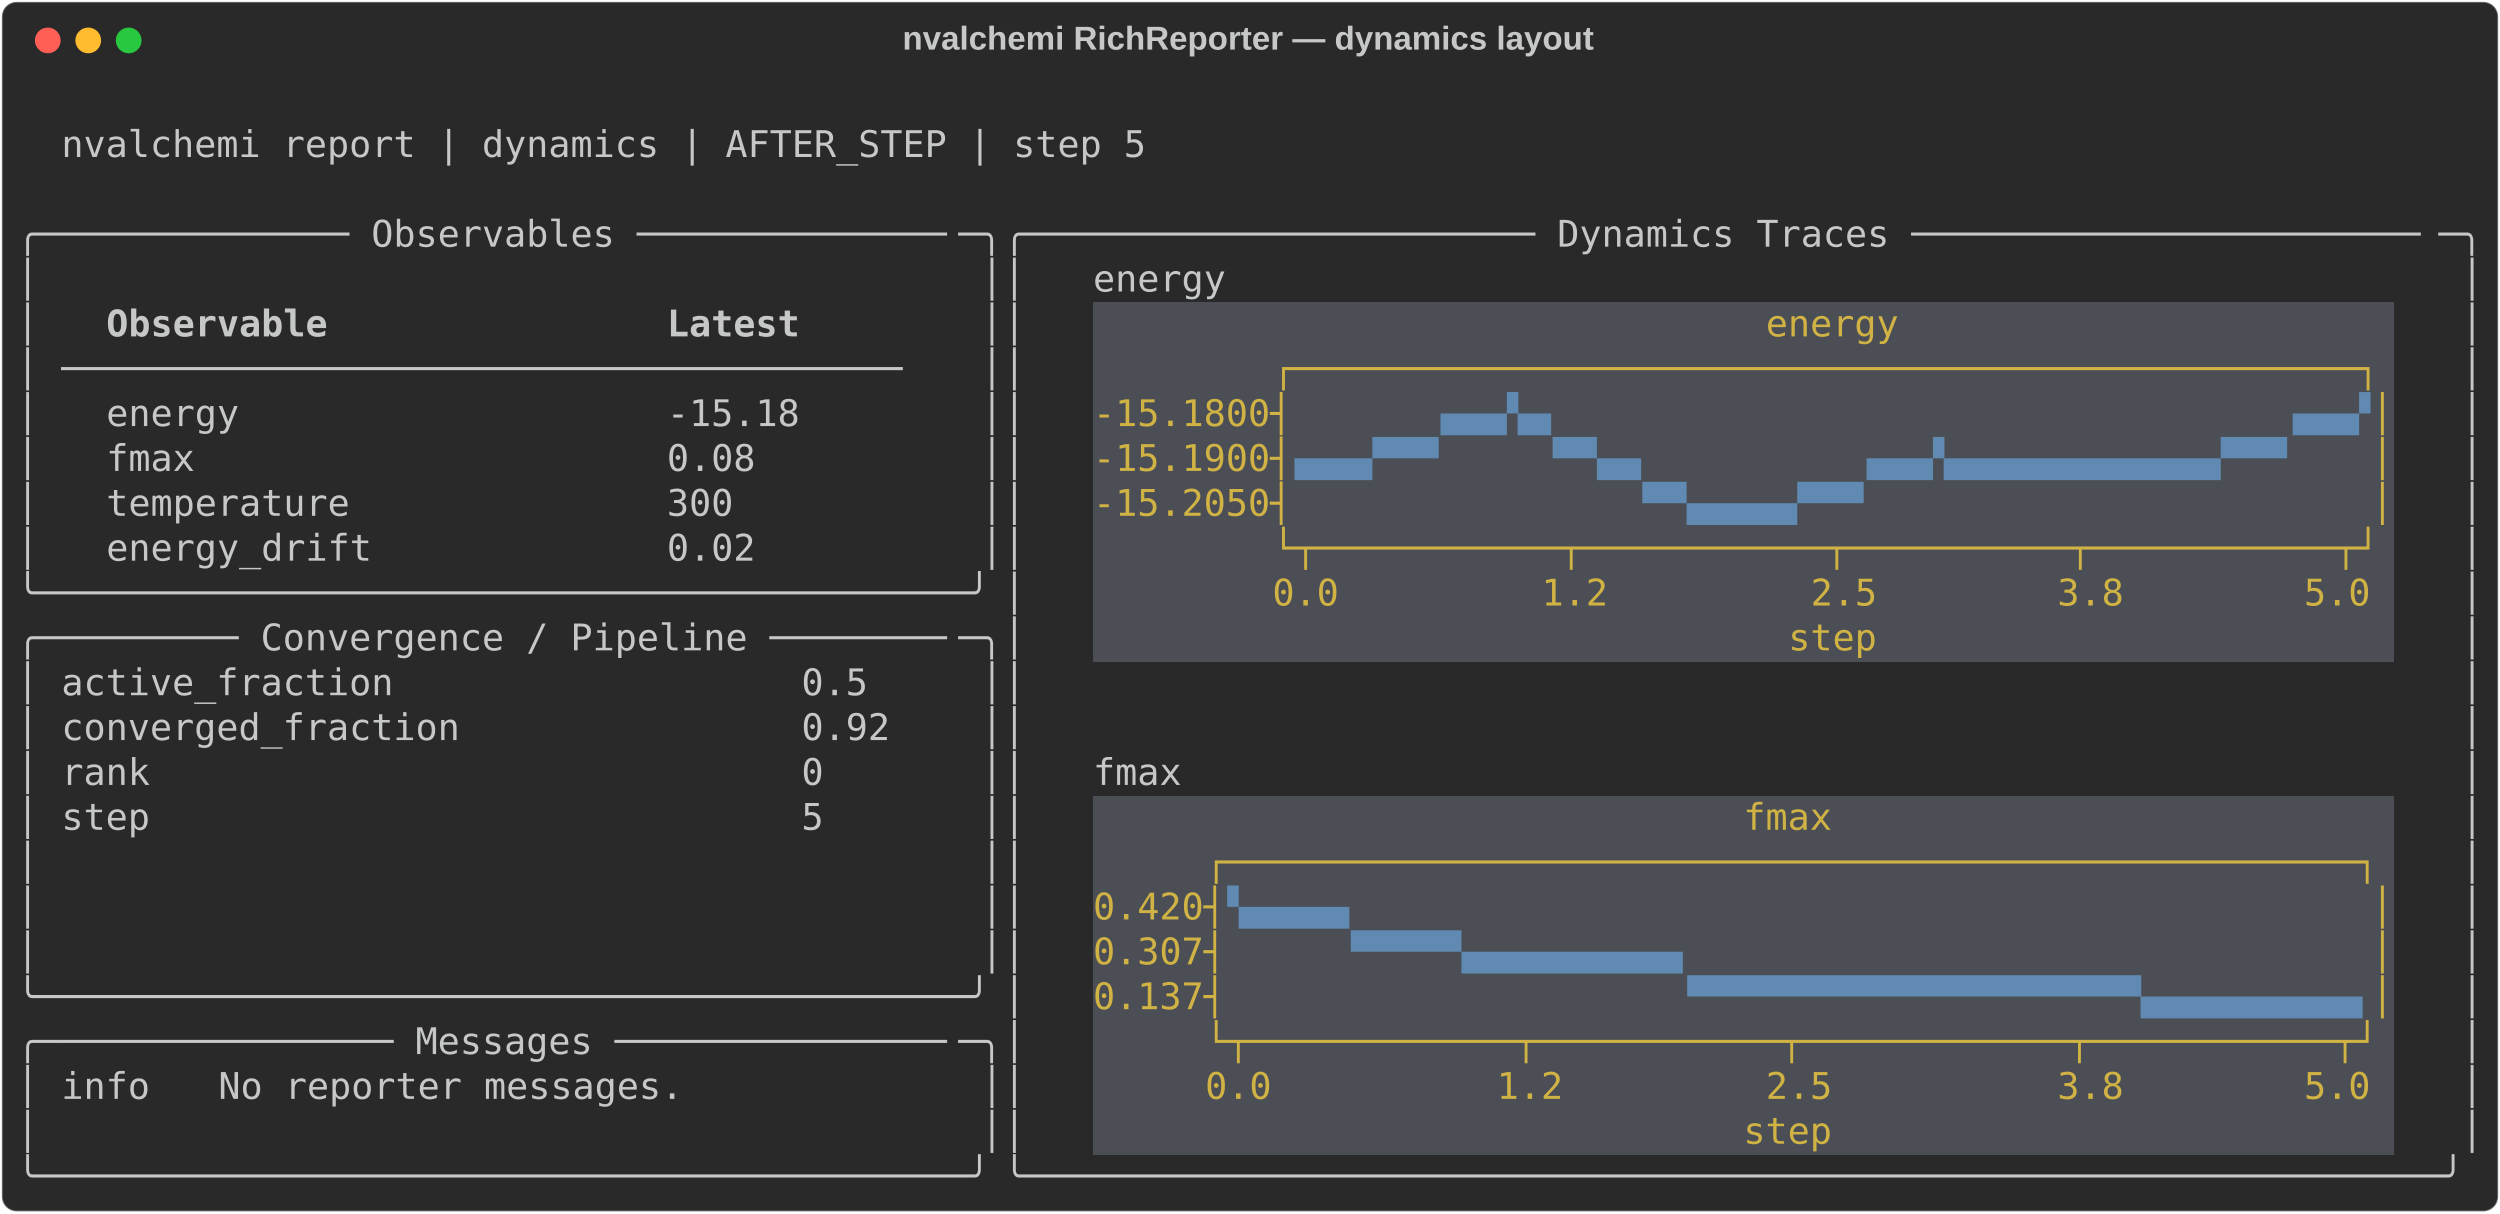
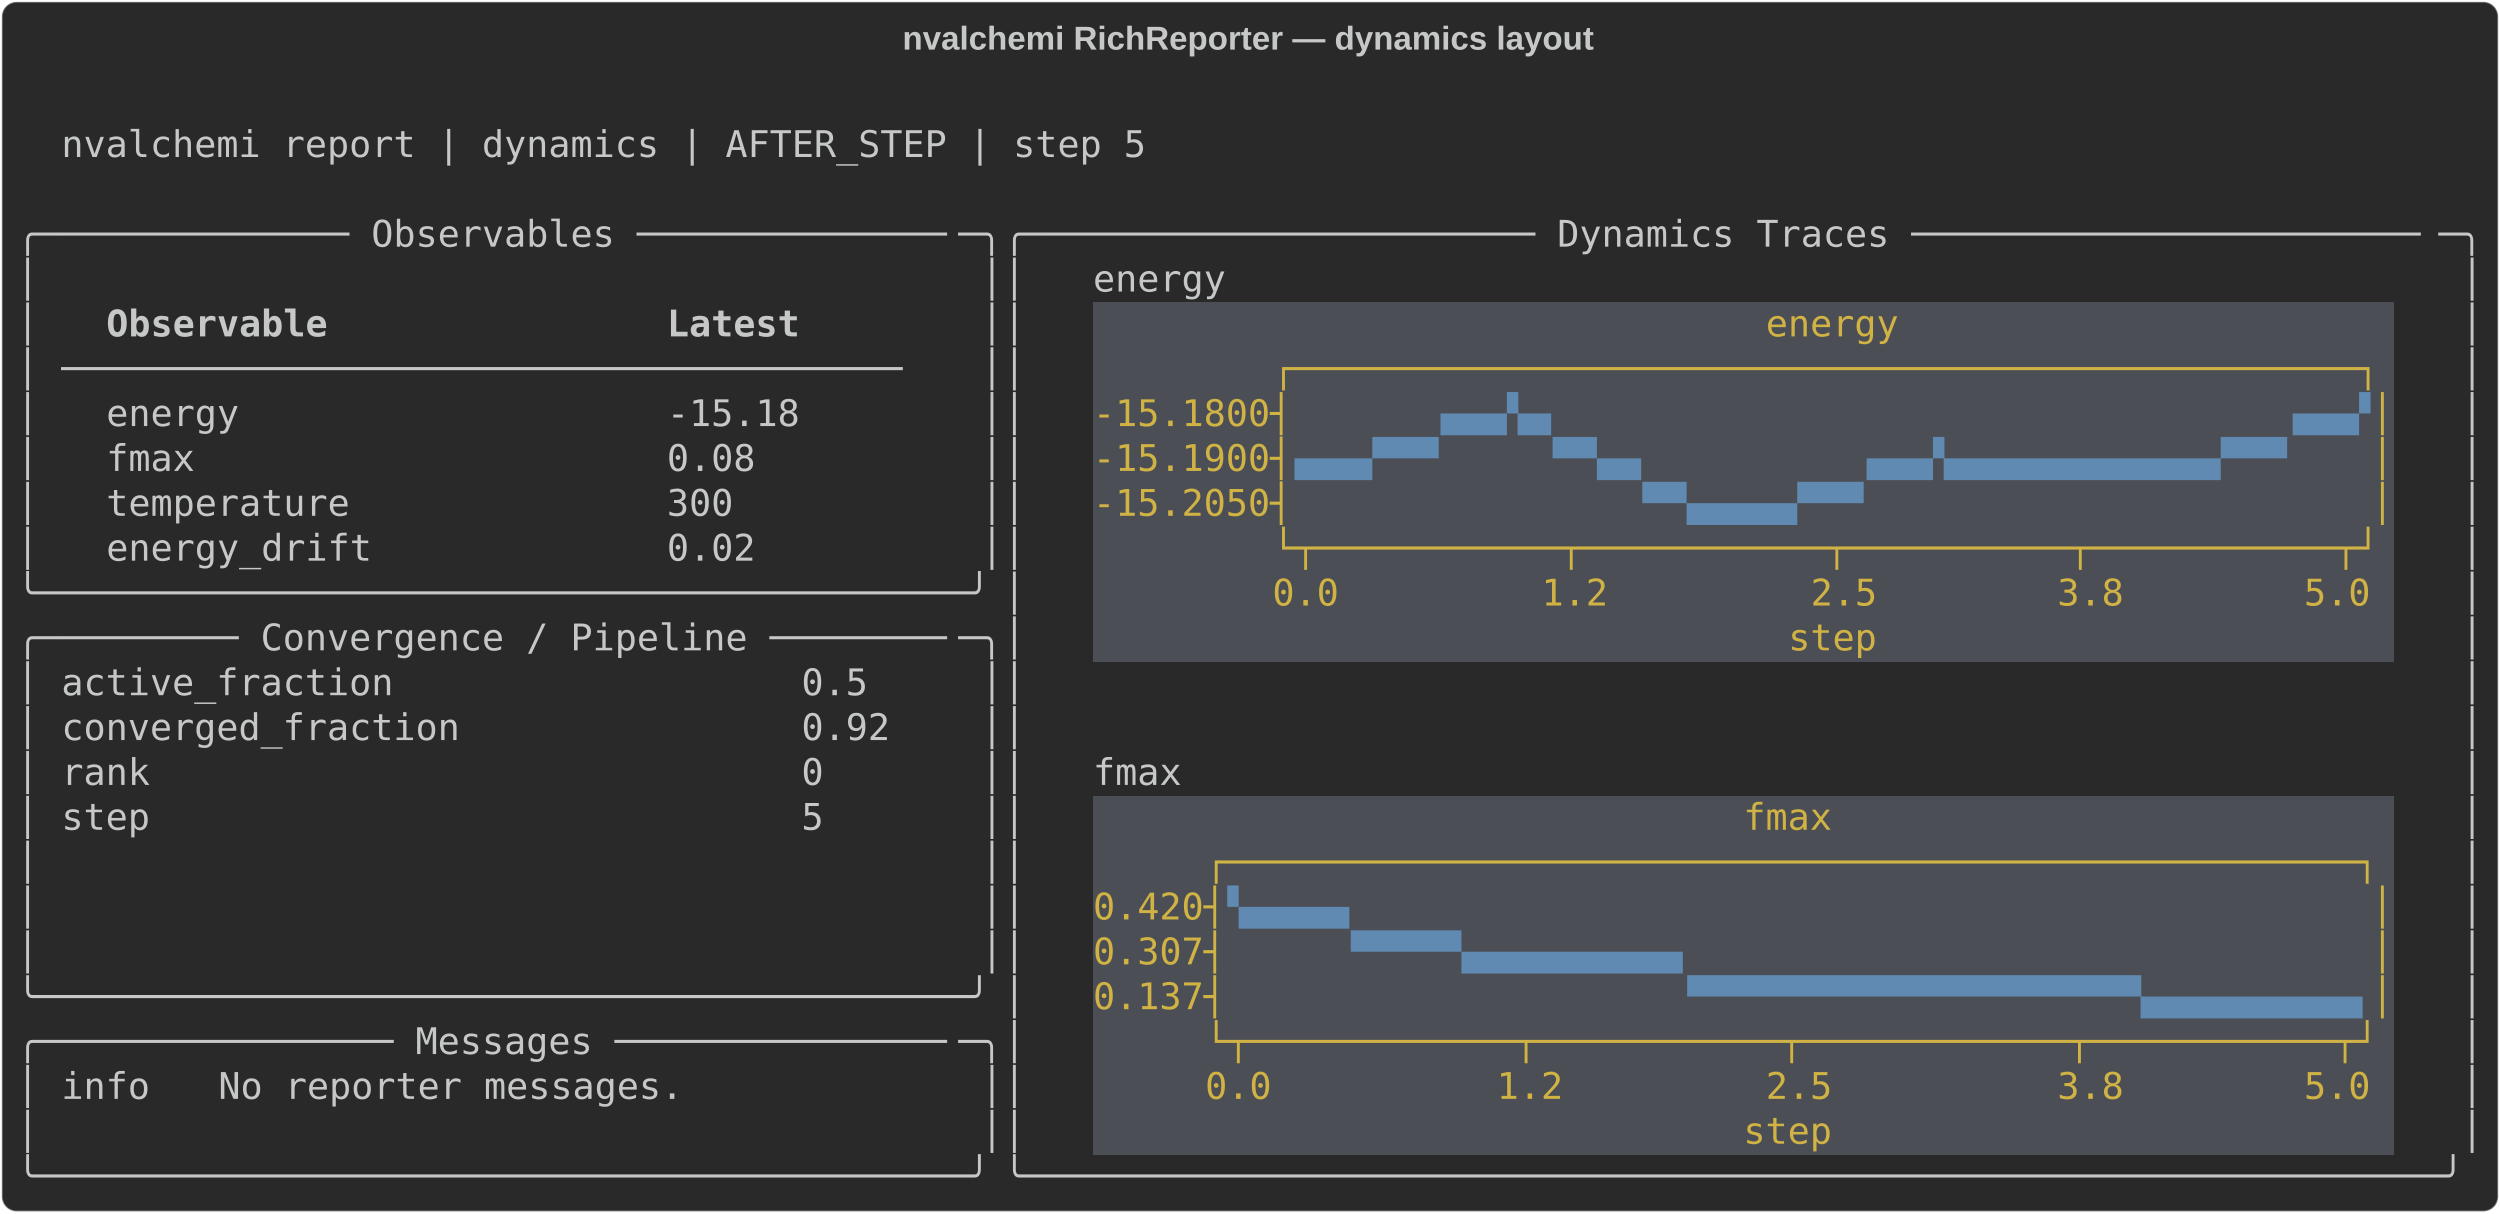
<svg xmlns="http://www.w3.org/2000/svg" class="rich-terminal" viewBox="0 0 1360 660.0">
  <style>

    @font-face {
        font-family: "Fira Code";
        src: local("FiraCode-Regular"),
                url("https://cdnjs.cloudflare.com/ajax/libs/firacode/6.2.0/woff2/FiraCode-Regular.woff2") format("woff2"),
                url("https://cdnjs.cloudflare.com/ajax/libs/firacode/6.2.0/woff/FiraCode-Regular.woff") format("woff");
        font-style: normal;
        font-weight: 400;
    }
    @font-face {
        font-family: "Fira Code";
        src: local("FiraCode-Bold"),
                url("https://cdnjs.cloudflare.com/ajax/libs/firacode/6.2.0/woff2/FiraCode-Bold.woff2") format("woff2"),
                url("https://cdnjs.cloudflare.com/ajax/libs/firacode/6.2.0/woff/FiraCode-Bold.woff") format("woff");
        font-style: bold;
        font-weight: 700;
    }

    .terminal-1585542206-matrix {
        font-family: Fira Code, monospace;
        font-size: 20px;
        line-height: 24.4px;
        font-variant-east-asian: full-width;
    }

    .terminal-1585542206-title {
        font-size: 18px;
        font-weight: bold;
        font-family: arial;
    }

    .terminal-1585542206-r1 { fill: #c5c8c6 }
.terminal-1585542206-r2 { fill: #c5c8c6;font-weight: bold }
.terminal-1585542206-r3 { fill: #d0b344 }
.terminal-1585542206-r4 { fill: #608ab1 }
    </style>
  <defs>
    <clipPath id="terminal-1585542206-clip-terminal">
      <rect x="0" y="0" width="1341.0" height="609.0" />
    </clipPath>
    <clipPath id="terminal-1585542206-line-0">
      <rect x="0" y="1.5" width="1342" height="24.65" />
    </clipPath>
    <clipPath id="terminal-1585542206-line-1">
      <rect x="0" y="25.9" width="1342" height="24.65" />
    </clipPath>
    <clipPath id="terminal-1585542206-line-2">
      <rect x="0" y="50.3" width="1342" height="24.65" />
    </clipPath>
    <clipPath id="terminal-1585542206-line-3">
      <rect x="0" y="74.7" width="1342" height="24.65" />
    </clipPath>
    <clipPath id="terminal-1585542206-line-4">
      <rect x="0" y="99.1" width="1342" height="24.65" />
    </clipPath>
    <clipPath id="terminal-1585542206-line-5">
      <rect x="0" y="123.5" width="1342" height="24.65" />
    </clipPath>
    <clipPath id="terminal-1585542206-line-6">
      <rect x="0" y="147.9" width="1342" height="24.65" />
    </clipPath>
    <clipPath id="terminal-1585542206-line-7">
      <rect x="0" y="172.3" width="1342" height="24.65" />
    </clipPath>
    <clipPath id="terminal-1585542206-line-8">
      <rect x="0" y="196.7" width="1342" height="24.65" />
    </clipPath>
    <clipPath id="terminal-1585542206-line-9">
      <rect x="0" y="221.1" width="1342" height="24.65" />
    </clipPath>
    <clipPath id="terminal-1585542206-line-10">
      <rect x="0" y="245.5" width="1342" height="24.65" />
    </clipPath>
    <clipPath id="terminal-1585542206-line-11">
      <rect x="0" y="269.9" width="1342" height="24.65" />
    </clipPath>
    <clipPath id="terminal-1585542206-line-12">
      <rect x="0" y="294.3" width="1342" height="24.65" />
    </clipPath>
    <clipPath id="terminal-1585542206-line-13">
      <rect x="0" y="318.7" width="1342" height="24.65" />
    </clipPath>
    <clipPath id="terminal-1585542206-line-14">
      <rect x="0" y="343.1" width="1342" height="24.65" />
    </clipPath>
    <clipPath id="terminal-1585542206-line-15">
      <rect x="0" y="367.5" width="1342" height="24.65" />
    </clipPath>
    <clipPath id="terminal-1585542206-line-16">
      <rect x="0" y="391.9" width="1342" height="24.65" />
    </clipPath>
    <clipPath id="terminal-1585542206-line-17">
      <rect x="0" y="416.3" width="1342" height="24.65" />
    </clipPath>
    <clipPath id="terminal-1585542206-line-18">
      <rect x="0" y="440.7" width="1342" height="24.65" />
    </clipPath>
    <clipPath id="terminal-1585542206-line-19">
      <rect x="0" y="465.1" width="1342" height="24.65" />
    </clipPath>
    <clipPath id="terminal-1585542206-line-20">
      <rect x="0" y="489.5" width="1342" height="24.65" />
    </clipPath>
    <clipPath id="terminal-1585542206-line-21">
      <rect x="0" y="513.9" width="1342" height="24.65" />
    </clipPath>
    <clipPath id="terminal-1585542206-line-22">
      <rect x="0" y="538.3" width="1342" height="24.65" />
    </clipPath>
    <clipPath id="terminal-1585542206-line-23">
      <rect x="0" y="562.7" width="1342" height="24.65" />
    </clipPath>
  </defs>
  <rect fill="#292929" stroke="rgba(255,255,255,0.35)" stroke-width="1" x="1" y="1" width="1358" height="658" rx="8" />
  <text class="terminal-1585542206-title" fill="#c5c8c6" text-anchor="middle" x="679" y="27">nvalchemi RichReporter — dynamics layout</text>
-   <g transform="translate(26,22)">
-     <circle cx="0" cy="0" r="7" fill="#ff5f57" />
-     <circle cx="22" cy="0" r="7" fill="#febc2e" />
-     <circle cx="44" cy="0" r="7" fill="#28c840" />
-   </g>
  <g transform="translate(9, 41)" clip-path="url(#terminal-1585542206-clip-terminal)">
    <rect fill="#4b4e55" x="585.6" y="123.5" width="366" height="24.65" shape-rendering="crispEdges" />
    <rect fill="#4b4e55" x="951.6" y="123.5" width="73.2" height="24.65" shape-rendering="crispEdges" />
    <rect fill="#4b4e55" x="1024.8" y="123.5" width="268.4" height="24.65" shape-rendering="crispEdges" />
    <rect fill="#4b4e55" x="585.6" y="147.9" width="97.6" height="24.65" shape-rendering="crispEdges" />
    <rect fill="#4b4e55" x="683.2" y="147.9" width="610" height="24.65" shape-rendering="crispEdges" />
    <rect fill="#4b4e55" x="585.6" y="172.3" width="109.8" height="24.65" shape-rendering="crispEdges" />
    <rect fill="#4b4e55" x="695.4" y="172.3" width="73.2" height="24.65" shape-rendering="crispEdges" />
    <rect fill="#4b4e55" x="768.6" y="172.3" width="73.2" height="24.65" shape-rendering="crispEdges" />
    <rect fill="#4b4e55" x="841.8" y="172.3" width="390.4" height="24.65" shape-rendering="crispEdges" />
    <rect fill="#4b4e55" x="1232.2" y="172.3" width="48.8" height="24.65" shape-rendering="crispEdges" />
    <rect fill="#4b4e55" x="1281" y="172.3" width="12.2" height="24.65" shape-rendering="crispEdges" />
    <rect fill="#4b4e55" x="585.6" y="196.7" width="109.8" height="24.65" shape-rendering="crispEdges" />
    <rect fill="#4b4e55" x="695.4" y="196.7" width="85.4" height="24.65" shape-rendering="crispEdges" />
    <rect fill="#4b4e55" x="780.8" y="196.7" width="48.8" height="24.65" shape-rendering="crispEdges" />
    <rect fill="#4b4e55" x="829.6" y="196.7" width="61" height="24.65" shape-rendering="crispEdges" />
    <rect fill="#4b4e55" x="890.6" y="196.7" width="109.8" height="24.65" shape-rendering="crispEdges" />
    <rect fill="#4b4e55" x="1000.4" y="196.7" width="244" height="24.65" shape-rendering="crispEdges" />
    <rect fill="#4b4e55" x="1244.4" y="196.7" width="36.6" height="24.65" shape-rendering="crispEdges" />
    <rect fill="#4b4e55" x="1281" y="196.7" width="12.2" height="24.65" shape-rendering="crispEdges" />
    <rect fill="#4b4e55" x="585.6" y="221.1" width="109.8" height="24.65" shape-rendering="crispEdges" />
    <rect fill="#4b4e55" x="695.4" y="221.1" width="183" height="24.65" shape-rendering="crispEdges" />
    <rect fill="#4b4e55" x="878.4" y="221.1" width="134.2" height="24.65" shape-rendering="crispEdges" />
    <rect fill="#4b4e55" x="1012.6" y="221.1" width="268.4" height="24.65" shape-rendering="crispEdges" />
    <rect fill="#4b4e55" x="1281" y="221.1" width="12.2" height="24.65" shape-rendering="crispEdges" />
    <rect fill="#4b4e55" x="585.6" y="245.5" width="97.6" height="24.65" shape-rendering="crispEdges" />
    <rect fill="#4b4e55" x="683.2" y="245.5" width="610" height="24.65" shape-rendering="crispEdges" />
    <rect fill="#4b4e55" x="585.6" y="269.9" width="97.6" height="24.65" shape-rendering="crispEdges" />
    <rect fill="#4b4e55" x="683.2" y="269.9" width="36.6" height="24.65" shape-rendering="crispEdges" />
    <rect fill="#4b4e55" x="719.8" y="269.9" width="109.8" height="24.65" shape-rendering="crispEdges" />
    <rect fill="#4b4e55" x="829.6" y="269.9" width="36.6" height="24.65" shape-rendering="crispEdges" />
    <rect fill="#4b4e55" x="866.2" y="269.9" width="109.8" height="24.65" shape-rendering="crispEdges" />
    <rect fill="#4b4e55" x="976" y="269.9" width="36.6" height="24.65" shape-rendering="crispEdges" />
    <rect fill="#4b4e55" x="1012.6" y="269.9" width="97.6" height="24.65" shape-rendering="crispEdges" />
    <rect fill="#4b4e55" x="1110.2" y="269.9" width="36.6" height="24.65" shape-rendering="crispEdges" />
    <rect fill="#4b4e55" x="1146.8" y="269.9" width="97.6" height="24.65" shape-rendering="crispEdges" />
    <rect fill="#4b4e55" x="1244.4" y="269.9" width="36.6" height="24.65" shape-rendering="crispEdges" />
    <rect fill="#4b4e55" x="1281" y="269.9" width="12.2" height="24.65" shape-rendering="crispEdges" />
    <rect fill="#4b4e55" x="585.6" y="294.3" width="378.2" height="24.65" shape-rendering="crispEdges" />
    <rect fill="#4b4e55" x="963.8" y="294.3" width="48.8" height="24.65" shape-rendering="crispEdges" />
    <rect fill="#4b4e55" x="1012.6" y="294.3" width="280.6" height="24.65" shape-rendering="crispEdges" />
    <rect fill="#4b4e55" x="585.6" y="391.9" width="353.8" height="24.65" shape-rendering="crispEdges" />
    <rect fill="#4b4e55" x="939.4" y="391.9" width="48.8" height="24.65" shape-rendering="crispEdges" />
    <rect fill="#4b4e55" x="988.2" y="391.9" width="305" height="24.65" shape-rendering="crispEdges" />
    <rect fill="#4b4e55" x="585.6" y="416.3" width="61" height="24.65" shape-rendering="crispEdges" />
    <rect fill="#4b4e55" x="646.6" y="416.3" width="646.6" height="24.65" shape-rendering="crispEdges" />
    <rect fill="#4b4e55" x="585.6" y="440.7" width="73.2" height="24.65" shape-rendering="crispEdges" />
    <rect fill="#4b4e55" x="658.8" y="440.7" width="73.2" height="24.65" shape-rendering="crispEdges" />
    <rect fill="#4b4e55" x="732" y="440.7" width="549" height="24.65" shape-rendering="crispEdges" />
    <rect fill="#4b4e55" x="1281" y="440.7" width="12.2" height="24.65" shape-rendering="crispEdges" />
    <rect fill="#4b4e55" x="585.6" y="465.1" width="73.2" height="24.65" shape-rendering="crispEdges" />
    <rect fill="#4b4e55" x="658.8" y="465.1" width="61" height="24.65" shape-rendering="crispEdges" />
    <rect fill="#4b4e55" x="719.8" y="465.1" width="195.2" height="24.65" shape-rendering="crispEdges" />
    <rect fill="#4b4e55" x="915" y="465.1" width="366" height="24.65" shape-rendering="crispEdges" />
    <rect fill="#4b4e55" x="1281" y="465.1" width="12.2" height="24.65" shape-rendering="crispEdges" />
    <rect fill="#4b4e55" x="585.6" y="489.5" width="73.2" height="24.65" shape-rendering="crispEdges" />
    <rect fill="#4b4e55" x="658.8" y="489.5" width="244" height="24.65" shape-rendering="crispEdges" />
    <rect fill="#4b4e55" x="902.8" y="489.5" width="378.2" height="24.65" shape-rendering="crispEdges" />
    <rect fill="#4b4e55" x="1281" y="489.5" width="12.2" height="24.65" shape-rendering="crispEdges" />
    <rect fill="#4b4e55" x="585.6" y="513.9" width="61" height="24.65" shape-rendering="crispEdges" />
    <rect fill="#4b4e55" x="646.6" y="513.9" width="646.6" height="24.65" shape-rendering="crispEdges" />
    <rect fill="#4b4e55" x="585.6" y="538.3" width="61" height="24.65" shape-rendering="crispEdges" />
    <rect fill="#4b4e55" x="646.6" y="538.3" width="36.6" height="24.65" shape-rendering="crispEdges" />
    <rect fill="#4b4e55" x="683.2" y="538.3" width="122" height="24.65" shape-rendering="crispEdges" />
    <rect fill="#4b4e55" x="805.2" y="538.3" width="36.6" height="24.65" shape-rendering="crispEdges" />
    <rect fill="#4b4e55" x="841.8" y="538.3" width="109.8" height="24.65" shape-rendering="crispEdges" />
    <rect fill="#4b4e55" x="951.6" y="538.3" width="36.6" height="24.65" shape-rendering="crispEdges" />
    <rect fill="#4b4e55" x="988.2" y="538.3" width="122" height="24.65" shape-rendering="crispEdges" />
    <rect fill="#4b4e55" x="1110.2" y="538.3" width="36.6" height="24.65" shape-rendering="crispEdges" />
    <rect fill="#4b4e55" x="1146.8" y="538.3" width="97.6" height="24.65" shape-rendering="crispEdges" />
    <rect fill="#4b4e55" x="1244.4" y="538.3" width="36.6" height="24.65" shape-rendering="crispEdges" />
    <rect fill="#4b4e55" x="1281" y="538.3" width="12.2" height="24.65" shape-rendering="crispEdges" />
    <rect fill="#4b4e55" x="585.6" y="562.7" width="353.8" height="24.65" shape-rendering="crispEdges" />
    <rect fill="#4b4e55" x="939.4" y="562.7" width="48.8" height="24.65" shape-rendering="crispEdges" />
    <rect fill="#4b4e55" x="988.2" y="562.7" width="305" height="24.65" shape-rendering="crispEdges" />
    <g class="terminal-1585542206-matrix">
      <text class="terminal-1585542206-r1" x="1342" y="20" textLength="12.2" clip-path="url(#terminal-1585542206-line-0)">
</text>
      <text class="terminal-1585542206-r1" x="24.4" y="44.4" textLength="597.8" clip-path="url(#terminal-1585542206-line-1)">nvalchemi report | dynamics | AFTER_STEP | step 5</text>
      <text class="terminal-1585542206-r1" x="1342" y="44.4" textLength="12.2" clip-path="url(#terminal-1585542206-line-1)">
</text>
      <text class="terminal-1585542206-r1" x="1342" y="68.8" textLength="12.2" clip-path="url(#terminal-1585542206-line-2)">
</text>
      <text class="terminal-1585542206-r1" x="0" y="93.2" textLength="24.4" clip-path="url(#terminal-1585542206-line-3)">╭─</text>
      <text class="terminal-1585542206-r1" x="24.4" y="93.2" textLength="488" clip-path="url(#terminal-1585542206-line-3)">───────────── Observables ──────────────</text>
      <text class="terminal-1585542206-r1" x="512.4" y="93.2" textLength="24.4" clip-path="url(#terminal-1585542206-line-3)">─╮</text>
      <text class="terminal-1585542206-r1" x="536.8" y="93.2" textLength="24.4" clip-path="url(#terminal-1585542206-line-3)">╭─</text>
      <text class="terminal-1585542206-r1" x="561.2" y="93.2" textLength="756.4" clip-path="url(#terminal-1585542206-line-3)">────────────────────── Dynamics Traces ───────────────────────</text>
      <text class="terminal-1585542206-r1" x="1317.6" y="93.2" textLength="24.4" clip-path="url(#terminal-1585542206-line-3)">─╮</text>
      <text class="terminal-1585542206-r1" x="1342" y="93.2" textLength="12.2" clip-path="url(#terminal-1585542206-line-3)">
</text>
      <text class="terminal-1585542206-r1" x="0" y="117.6" textLength="12.2" clip-path="url(#terminal-1585542206-line-4)">│</text>
      <text class="terminal-1585542206-r1" x="524.6" y="117.6" textLength="12.2" clip-path="url(#terminal-1585542206-line-4)">│</text>
      <text class="terminal-1585542206-r1" x="536.8" y="117.6" textLength="12.2" clip-path="url(#terminal-1585542206-line-4)">│</text>
      <text class="terminal-1585542206-r1" x="585.6" y="117.6" textLength="707.6" clip-path="url(#terminal-1585542206-line-4)">                          energy                          </text>
      <text class="terminal-1585542206-r1" x="1329.8" y="117.6" textLength="12.2" clip-path="url(#terminal-1585542206-line-4)">│</text>
      <text class="terminal-1585542206-r1" x="1342" y="117.6" textLength="12.2" clip-path="url(#terminal-1585542206-line-4)">
</text>
      <text class="terminal-1585542206-r1" x="0" y="142" textLength="12.2" clip-path="url(#terminal-1585542206-line-5)">│</text>
      <text class="terminal-1585542206-r2" x="48.8" y="142" textLength="268.4" clip-path="url(#terminal-1585542206-line-5)">Observable            </text>
      <text class="terminal-1585542206-r2" x="353.8" y="142" textLength="134.2" clip-path="url(#terminal-1585542206-line-5)">     Latest</text>
      <text class="terminal-1585542206-r1" x="524.6" y="142" textLength="12.2" clip-path="url(#terminal-1585542206-line-5)">│</text>
      <text class="terminal-1585542206-r1" x="536.8" y="142" textLength="12.2" clip-path="url(#terminal-1585542206-line-5)">│</text>
      <text class="terminal-1585542206-r3" x="951.6" y="142" textLength="73.2" clip-path="url(#terminal-1585542206-line-5)">energy</text>
      <text class="terminal-1585542206-r1" x="1329.8" y="142" textLength="12.2" clip-path="url(#terminal-1585542206-line-5)">│</text>
      <text class="terminal-1585542206-r1" x="1342" y="142" textLength="12.2" clip-path="url(#terminal-1585542206-line-5)">
</text>
      <text class="terminal-1585542206-r1" x="0" y="166.4" textLength="12.2" clip-path="url(#terminal-1585542206-line-6)">│</text>
      <text class="terminal-1585542206-r1" x="24.4" y="166.4" textLength="488" clip-path="url(#terminal-1585542206-line-6)"> ────────────────────────────────────── </text>
      <text class="terminal-1585542206-r1" x="524.6" y="166.4" textLength="12.2" clip-path="url(#terminal-1585542206-line-6)">│</text>
      <text class="terminal-1585542206-r1" x="536.8" y="166.4" textLength="12.2" clip-path="url(#terminal-1585542206-line-6)">│</text>
      <text class="terminal-1585542206-r3" x="683.2" y="166.4" textLength="610" clip-path="url(#terminal-1585542206-line-6)">┌────────────────────────────────────────────────┐</text>
      <text class="terminal-1585542206-r1" x="1329.8" y="166.4" textLength="12.2" clip-path="url(#terminal-1585542206-line-6)">│</text>
      <text class="terminal-1585542206-r1" x="1342" y="166.4" textLength="12.2" clip-path="url(#terminal-1585542206-line-6)">
</text>
      <text class="terminal-1585542206-r1" x="0" y="190.8" textLength="12.2" clip-path="url(#terminal-1585542206-line-7)">│</text>
      <text class="terminal-1585542206-r1" x="48.8" y="190.8" textLength="268.4" clip-path="url(#terminal-1585542206-line-7)">energy                </text>
      <text class="terminal-1585542206-r1" x="353.8" y="190.8" textLength="134.2" clip-path="url(#terminal-1585542206-line-7)">     -15.18</text>
      <text class="terminal-1585542206-r1" x="524.6" y="190.8" textLength="12.2" clip-path="url(#terminal-1585542206-line-7)">│</text>
      <text class="terminal-1585542206-r1" x="536.8" y="190.8" textLength="12.2" clip-path="url(#terminal-1585542206-line-7)">│</text>
      <text class="terminal-1585542206-r3" x="585.6" y="190.8" textLength="109.8" clip-path="url(#terminal-1585542206-line-7)">-15.1800┤</text>
      <text class="terminal-1585542206-r4" x="768.6" y="190.8" textLength="73.2" clip-path="url(#terminal-1585542206-line-7)">▗▄▄▞▄▖</text>
      <text class="terminal-1585542206-r4" x="1232.2" y="190.8" textLength="48.8" clip-path="url(#terminal-1585542206-line-7)">▗▄▄▞</text>
      <text class="terminal-1585542206-r3" x="1281" y="190.8" textLength="12.2" clip-path="url(#terminal-1585542206-line-7)">│</text>
      <text class="terminal-1585542206-r1" x="1329.8" y="190.8" textLength="12.2" clip-path="url(#terminal-1585542206-line-7)">│</text>
      <text class="terminal-1585542206-r1" x="1342" y="190.8" textLength="12.2" clip-path="url(#terminal-1585542206-line-7)">
</text>
      <text class="terminal-1585542206-r1" x="0" y="215.2" textLength="12.2" clip-path="url(#terminal-1585542206-line-8)">│</text>
      <text class="terminal-1585542206-r1" x="48.8" y="215.2" textLength="268.4" clip-path="url(#terminal-1585542206-line-8)">fmax                  </text>
      <text class="terminal-1585542206-r1" x="353.8" y="215.2" textLength="134.2" clip-path="url(#terminal-1585542206-line-8)">       0.08</text>
      <text class="terminal-1585542206-r1" x="524.6" y="215.2" textLength="12.2" clip-path="url(#terminal-1585542206-line-8)">│</text>
      <text class="terminal-1585542206-r1" x="536.8" y="215.2" textLength="12.2" clip-path="url(#terminal-1585542206-line-8)">│</text>
      <text class="terminal-1585542206-r3" x="585.6" y="215.2" textLength="109.8" clip-path="url(#terminal-1585542206-line-8)">-15.1900┤</text>
      <text class="terminal-1585542206-r4" x="695.4" y="215.2" textLength="85.4" clip-path="url(#terminal-1585542206-line-8)">▄▄▄▞▀▀▘</text>
      <text class="terminal-1585542206-r4" x="829.6" y="215.2" textLength="61" clip-path="url(#terminal-1585542206-line-8)">▝▀▚▄▖</text>
      <text class="terminal-1585542206-r4" x="1000.4" y="215.2" textLength="244" clip-path="url(#terminal-1585542206-line-8)">▗▄▄▞▄▄▄▄▄▄▄▄▄▄▄▄▞▀▀▘</text>
      <text class="terminal-1585542206-r3" x="1281" y="215.2" textLength="12.2" clip-path="url(#terminal-1585542206-line-8)">│</text>
      <text class="terminal-1585542206-r1" x="1329.8" y="215.2" textLength="12.2" clip-path="url(#terminal-1585542206-line-8)">│</text>
      <text class="terminal-1585542206-r1" x="1342" y="215.2" textLength="12.2" clip-path="url(#terminal-1585542206-line-8)">
</text>
      <text class="terminal-1585542206-r1" x="0" y="239.6" textLength="12.2" clip-path="url(#terminal-1585542206-line-9)">│</text>
      <text class="terminal-1585542206-r1" x="48.8" y="239.6" textLength="268.4" clip-path="url(#terminal-1585542206-line-9)">temperature           </text>
      <text class="terminal-1585542206-r1" x="353.8" y="239.6" textLength="134.2" clip-path="url(#terminal-1585542206-line-9)">        300</text>
      <text class="terminal-1585542206-r1" x="524.6" y="239.6" textLength="12.2" clip-path="url(#terminal-1585542206-line-9)">│</text>
      <text class="terminal-1585542206-r1" x="536.8" y="239.6" textLength="12.2" clip-path="url(#terminal-1585542206-line-9)">│</text>
      <text class="terminal-1585542206-r3" x="585.6" y="239.6" textLength="109.8" clip-path="url(#terminal-1585542206-line-9)">-15.2050┤</text>
      <text class="terminal-1585542206-r4" x="878.4" y="239.6" textLength="134.2" clip-path="url(#terminal-1585542206-line-9)">▝▀▚▄▄▄▄▞▀▀▘</text>
      <text class="terminal-1585542206-r3" x="1281" y="239.6" textLength="12.2" clip-path="url(#terminal-1585542206-line-9)">│</text>
      <text class="terminal-1585542206-r1" x="1329.8" y="239.6" textLength="12.2" clip-path="url(#terminal-1585542206-line-9)">│</text>
      <text class="terminal-1585542206-r1" x="1342" y="239.6" textLength="12.2" clip-path="url(#terminal-1585542206-line-9)">
</text>
      <text class="terminal-1585542206-r1" x="0" y="264" textLength="12.2" clip-path="url(#terminal-1585542206-line-10)">│</text>
      <text class="terminal-1585542206-r1" x="48.8" y="264" textLength="268.4" clip-path="url(#terminal-1585542206-line-10)">energy_drift          </text>
      <text class="terminal-1585542206-r1" x="353.8" y="264" textLength="134.2" clip-path="url(#terminal-1585542206-line-10)">       0.02</text>
      <text class="terminal-1585542206-r1" x="524.6" y="264" textLength="12.2" clip-path="url(#terminal-1585542206-line-10)">│</text>
      <text class="terminal-1585542206-r1" x="536.8" y="264" textLength="12.2" clip-path="url(#terminal-1585542206-line-10)">│</text>
      <text class="terminal-1585542206-r3" x="683.2" y="264" textLength="610" clip-path="url(#terminal-1585542206-line-10)">└┬───────────┬───────────┬──────────┬───────────┬┘</text>
      <text class="terminal-1585542206-r1" x="1329.8" y="264" textLength="12.2" clip-path="url(#terminal-1585542206-line-10)">│</text>
      <text class="terminal-1585542206-r1" x="1342" y="264" textLength="12.2" clip-path="url(#terminal-1585542206-line-10)">
</text>
      <text class="terminal-1585542206-r1" x="0" y="288.4" textLength="536.8" clip-path="url(#terminal-1585542206-line-11)">╰──────────────────────────────────────────╯</text>
      <text class="terminal-1585542206-r1" x="536.8" y="288.4" textLength="12.2" clip-path="url(#terminal-1585542206-line-11)">│</text>
      <text class="terminal-1585542206-r3" x="683.2" y="288.4" textLength="36.6" clip-path="url(#terminal-1585542206-line-11)">0.0</text>
      <text class="terminal-1585542206-r3" x="829.6" y="288.4" textLength="36.6" clip-path="url(#terminal-1585542206-line-11)">1.2</text>
      <text class="terminal-1585542206-r3" x="976" y="288.4" textLength="36.6" clip-path="url(#terminal-1585542206-line-11)">2.5</text>
      <text class="terminal-1585542206-r3" x="1110.2" y="288.4" textLength="36.6" clip-path="url(#terminal-1585542206-line-11)">3.8</text>
      <text class="terminal-1585542206-r3" x="1244.4" y="288.4" textLength="36.6" clip-path="url(#terminal-1585542206-line-11)">5.0</text>
      <text class="terminal-1585542206-r1" x="1329.8" y="288.4" textLength="12.2" clip-path="url(#terminal-1585542206-line-11)">│</text>
      <text class="terminal-1585542206-r1" x="1342" y="288.4" textLength="12.2" clip-path="url(#terminal-1585542206-line-11)">
</text>
      <text class="terminal-1585542206-r1" x="0" y="312.8" textLength="24.4" clip-path="url(#terminal-1585542206-line-12)">╭─</text>
      <text class="terminal-1585542206-r1" x="24.4" y="312.8" textLength="488" clip-path="url(#terminal-1585542206-line-12)">──────── Convergence / Pipeline ────────</text>
      <text class="terminal-1585542206-r1" x="512.4" y="312.8" textLength="24.4" clip-path="url(#terminal-1585542206-line-12)">─╮</text>
      <text class="terminal-1585542206-r1" x="536.8" y="312.8" textLength="12.2" clip-path="url(#terminal-1585542206-line-12)">│</text>
      <text class="terminal-1585542206-r3" x="963.8" y="312.8" textLength="48.8" clip-path="url(#terminal-1585542206-line-12)">step</text>
      <text class="terminal-1585542206-r1" x="1329.8" y="312.8" textLength="12.2" clip-path="url(#terminal-1585542206-line-12)">│</text>
      <text class="terminal-1585542206-r1" x="1342" y="312.8" textLength="12.2" clip-path="url(#terminal-1585542206-line-12)">
</text>
      <text class="terminal-1585542206-r1" x="0" y="337.2" textLength="12.2" clip-path="url(#terminal-1585542206-line-13)">│</text>
      <text class="terminal-1585542206-r1" x="24.4" y="337.2" textLength="402.6" clip-path="url(#terminal-1585542206-line-13)">active_fraction                  </text>
      <text class="terminal-1585542206-r1" x="427" y="337.2" textLength="85.4" clip-path="url(#terminal-1585542206-line-13)">    0.5</text>
      <text class="terminal-1585542206-r1" x="524.6" y="337.2" textLength="12.2" clip-path="url(#terminal-1585542206-line-13)">│</text>
      <text class="terminal-1585542206-r1" x="536.8" y="337.2" textLength="12.2" clip-path="url(#terminal-1585542206-line-13)">│</text>
      <text class="terminal-1585542206-r1" x="1329.8" y="337.2" textLength="12.2" clip-path="url(#terminal-1585542206-line-13)">│</text>
      <text class="terminal-1585542206-r1" x="1342" y="337.2" textLength="12.2" clip-path="url(#terminal-1585542206-line-13)">
</text>
      <text class="terminal-1585542206-r1" x="0" y="361.6" textLength="12.2" clip-path="url(#terminal-1585542206-line-14)">│</text>
      <text class="terminal-1585542206-r1" x="24.4" y="361.6" textLength="402.6" clip-path="url(#terminal-1585542206-line-14)">converged_fraction               </text>
      <text class="terminal-1585542206-r1" x="427" y="361.6" textLength="85.4" clip-path="url(#terminal-1585542206-line-14)">   0.92</text>
      <text class="terminal-1585542206-r1" x="524.6" y="361.6" textLength="12.2" clip-path="url(#terminal-1585542206-line-14)">│</text>
      <text class="terminal-1585542206-r1" x="536.8" y="361.6" textLength="12.2" clip-path="url(#terminal-1585542206-line-14)">│</text>
      <text class="terminal-1585542206-r1" x="1329.8" y="361.6" textLength="12.2" clip-path="url(#terminal-1585542206-line-14)">│</text>
      <text class="terminal-1585542206-r1" x="1342" y="361.6" textLength="12.2" clip-path="url(#terminal-1585542206-line-14)">
</text>
      <text class="terminal-1585542206-r1" x="0" y="386" textLength="12.2" clip-path="url(#terminal-1585542206-line-15)">│</text>
      <text class="terminal-1585542206-r1" x="24.4" y="386" textLength="402.6" clip-path="url(#terminal-1585542206-line-15)">rank                             </text>
      <text class="terminal-1585542206-r1" x="427" y="386" textLength="85.4" clip-path="url(#terminal-1585542206-line-15)">      0</text>
      <text class="terminal-1585542206-r1" x="524.6" y="386" textLength="12.2" clip-path="url(#terminal-1585542206-line-15)">│</text>
      <text class="terminal-1585542206-r1" x="536.8" y="386" textLength="12.2" clip-path="url(#terminal-1585542206-line-15)">│</text>
      <text class="terminal-1585542206-r1" x="585.6" y="386" textLength="707.6" clip-path="url(#terminal-1585542206-line-15)">                           fmax                           </text>
      <text class="terminal-1585542206-r1" x="1329.8" y="386" textLength="12.2" clip-path="url(#terminal-1585542206-line-15)">│</text>
      <text class="terminal-1585542206-r1" x="1342" y="386" textLength="12.2" clip-path="url(#terminal-1585542206-line-15)">
</text>
      <text class="terminal-1585542206-r1" x="0" y="410.4" textLength="12.2" clip-path="url(#terminal-1585542206-line-16)">│</text>
      <text class="terminal-1585542206-r1" x="24.4" y="410.4" textLength="402.6" clip-path="url(#terminal-1585542206-line-16)">step                             </text>
      <text class="terminal-1585542206-r1" x="427" y="410.4" textLength="85.4" clip-path="url(#terminal-1585542206-line-16)">      5</text>
      <text class="terminal-1585542206-r1" x="524.6" y="410.4" textLength="12.2" clip-path="url(#terminal-1585542206-line-16)">│</text>
      <text class="terminal-1585542206-r1" x="536.8" y="410.4" textLength="12.2" clip-path="url(#terminal-1585542206-line-16)">│</text>
      <text class="terminal-1585542206-r3" x="939.4" y="410.4" textLength="48.8" clip-path="url(#terminal-1585542206-line-16)">fmax</text>
      <text class="terminal-1585542206-r1" x="1329.8" y="410.4" textLength="12.2" clip-path="url(#terminal-1585542206-line-16)">│</text>
      <text class="terminal-1585542206-r1" x="1342" y="410.4" textLength="12.2" clip-path="url(#terminal-1585542206-line-16)">
</text>
      <text class="terminal-1585542206-r1" x="0" y="434.8" textLength="12.2" clip-path="url(#terminal-1585542206-line-17)">│</text>
      <text class="terminal-1585542206-r1" x="524.6" y="434.8" textLength="12.2" clip-path="url(#terminal-1585542206-line-17)">│</text>
      <text class="terminal-1585542206-r1" x="536.8" y="434.8" textLength="12.2" clip-path="url(#terminal-1585542206-line-17)">│</text>
      <text class="terminal-1585542206-r3" x="646.6" y="434.8" textLength="646.6" clip-path="url(#terminal-1585542206-line-17)">┌───────────────────────────────────────────────────┐</text>
      <text class="terminal-1585542206-r1" x="1329.8" y="434.8" textLength="12.2" clip-path="url(#terminal-1585542206-line-17)">│</text>
      <text class="terminal-1585542206-r1" x="1342" y="434.8" textLength="12.2" clip-path="url(#terminal-1585542206-line-17)">
</text>
      <text class="terminal-1585542206-r1" x="0" y="459.2" textLength="12.2" clip-path="url(#terminal-1585542206-line-18)">│</text>
      <text class="terminal-1585542206-r1" x="524.6" y="459.2" textLength="12.2" clip-path="url(#terminal-1585542206-line-18)">│</text>
      <text class="terminal-1585542206-r1" x="536.8" y="459.2" textLength="12.2" clip-path="url(#terminal-1585542206-line-18)">│</text>
      <text class="terminal-1585542206-r3" x="585.6" y="459.2" textLength="73.2" clip-path="url(#terminal-1585542206-line-18)">0.420┤</text>
      <text class="terminal-1585542206-r4" x="658.8" y="459.2" textLength="73.2" clip-path="url(#terminal-1585542206-line-18)">▚▄▄▄▄▖</text>
      <text class="terminal-1585542206-r3" x="1281" y="459.2" textLength="12.2" clip-path="url(#terminal-1585542206-line-18)">│</text>
      <text class="terminal-1585542206-r1" x="1329.8" y="459.2" textLength="12.2" clip-path="url(#terminal-1585542206-line-18)">│</text>
      <text class="terminal-1585542206-r1" x="1342" y="459.2" textLength="12.2" clip-path="url(#terminal-1585542206-line-18)">
</text>
      <text class="terminal-1585542206-r1" x="0" y="483.6" textLength="12.2" clip-path="url(#terminal-1585542206-line-19)">│</text>
      <text class="terminal-1585542206-r1" x="524.6" y="483.6" textLength="12.2" clip-path="url(#terminal-1585542206-line-19)">│</text>
      <text class="terminal-1585542206-r1" x="536.8" y="483.6" textLength="12.2" clip-path="url(#terminal-1585542206-line-19)">│</text>
      <text class="terminal-1585542206-r3" x="585.6" y="483.6" textLength="73.2" clip-path="url(#terminal-1585542206-line-19)">0.307┤</text>
      <text class="terminal-1585542206-r4" x="719.8" y="483.6" textLength="195.2" clip-path="url(#terminal-1585542206-line-19)">▝▀▀▀▀▚▄▄▄▄▄▄▄▄▄▖</text>
      <text class="terminal-1585542206-r3" x="1281" y="483.6" textLength="12.2" clip-path="url(#terminal-1585542206-line-19)">│</text>
      <text class="terminal-1585542206-r1" x="1329.8" y="483.6" textLength="12.2" clip-path="url(#terminal-1585542206-line-19)">│</text>
      <text class="terminal-1585542206-r1" x="1342" y="483.6" textLength="12.2" clip-path="url(#terminal-1585542206-line-19)">
</text>
      <text class="terminal-1585542206-r1" x="0" y="508" textLength="536.8" clip-path="url(#terminal-1585542206-line-20)">╰──────────────────────────────────────────╯</text>
      <text class="terminal-1585542206-r1" x="536.8" y="508" textLength="12.2" clip-path="url(#terminal-1585542206-line-20)">│</text>
      <text class="terminal-1585542206-r3" x="585.6" y="508" textLength="73.2" clip-path="url(#terminal-1585542206-line-20)">0.137┤</text>
      <text class="terminal-1585542206-r4" x="902.8" y="508" textLength="378.2" clip-path="url(#terminal-1585542206-line-20)">▝▀▀▀▀▀▀▀▀▀▀▀▀▀▀▀▀▀▀▀▀▄▄▄▄▄▄▄▄▄▄</text>
      <text class="terminal-1585542206-r3" x="1281" y="508" textLength="12.2" clip-path="url(#terminal-1585542206-line-20)">│</text>
      <text class="terminal-1585542206-r1" x="1329.8" y="508" textLength="12.2" clip-path="url(#terminal-1585542206-line-20)">│</text>
      <text class="terminal-1585542206-r1" x="1342" y="508" textLength="12.2" clip-path="url(#terminal-1585542206-line-20)">
</text>
      <text class="terminal-1585542206-r1" x="0" y="532.4" textLength="24.4" clip-path="url(#terminal-1585542206-line-21)">╭─</text>
      <text class="terminal-1585542206-r1" x="24.4" y="532.4" textLength="488" clip-path="url(#terminal-1585542206-line-21)">─────────────── Messages ───────────────</text>
      <text class="terminal-1585542206-r1" x="512.4" y="532.4" textLength="24.4" clip-path="url(#terminal-1585542206-line-21)">─╮</text>
      <text class="terminal-1585542206-r1" x="536.8" y="532.4" textLength="12.2" clip-path="url(#terminal-1585542206-line-21)">│</text>
      <text class="terminal-1585542206-r3" x="646.6" y="532.4" textLength="646.6" clip-path="url(#terminal-1585542206-line-21)">└┬────────────┬───────────┬────────────┬───────────┬┘</text>
      <text class="terminal-1585542206-r1" x="1329.8" y="532.4" textLength="12.2" clip-path="url(#terminal-1585542206-line-21)">│</text>
      <text class="terminal-1585542206-r1" x="1342" y="532.4" textLength="12.2" clip-path="url(#terminal-1585542206-line-21)">
</text>
      <text class="terminal-1585542206-r1" x="0" y="556.8" textLength="12.2" clip-path="url(#terminal-1585542206-line-22)">│</text>
      <text class="terminal-1585542206-r1" x="24.4" y="556.8" textLength="85.4" clip-path="url(#terminal-1585542206-line-22)">info   </text>
      <text class="terminal-1585542206-r1" x="109.8" y="556.8" textLength="402.6" clip-path="url(#terminal-1585542206-line-22)">No reporter messages.            </text>
      <text class="terminal-1585542206-r1" x="524.6" y="556.8" textLength="12.2" clip-path="url(#terminal-1585542206-line-22)">│</text>
      <text class="terminal-1585542206-r1" x="536.8" y="556.8" textLength="12.2" clip-path="url(#terminal-1585542206-line-22)">│</text>
      <text class="terminal-1585542206-r3" x="646.6" y="556.8" textLength="36.6" clip-path="url(#terminal-1585542206-line-22)">0.0</text>
      <text class="terminal-1585542206-r3" x="805.2" y="556.8" textLength="36.6" clip-path="url(#terminal-1585542206-line-22)">1.2</text>
      <text class="terminal-1585542206-r3" x="951.6" y="556.8" textLength="36.6" clip-path="url(#terminal-1585542206-line-22)">2.5</text>
      <text class="terminal-1585542206-r3" x="1110.2" y="556.8" textLength="36.6" clip-path="url(#terminal-1585542206-line-22)">3.8</text>
      <text class="terminal-1585542206-r3" x="1244.4" y="556.8" textLength="36.6" clip-path="url(#terminal-1585542206-line-22)">5.0</text>
      <text class="terminal-1585542206-r1" x="1329.8" y="556.8" textLength="12.2" clip-path="url(#terminal-1585542206-line-22)">│</text>
      <text class="terminal-1585542206-r1" x="1342" y="556.8" textLength="12.2" clip-path="url(#terminal-1585542206-line-22)">
</text>
      <text class="terminal-1585542206-r1" x="0" y="581.2" textLength="12.2" clip-path="url(#terminal-1585542206-line-23)">│</text>
      <text class="terminal-1585542206-r1" x="524.6" y="581.2" textLength="12.2" clip-path="url(#terminal-1585542206-line-23)">│</text>
      <text class="terminal-1585542206-r1" x="536.8" y="581.2" textLength="12.2" clip-path="url(#terminal-1585542206-line-23)">│</text>
      <text class="terminal-1585542206-r3" x="939.4" y="581.2" textLength="48.8" clip-path="url(#terminal-1585542206-line-23)">step</text>
      <text class="terminal-1585542206-r1" x="1329.8" y="581.2" textLength="12.2" clip-path="url(#terminal-1585542206-line-23)">│</text>
      <text class="terminal-1585542206-r1" x="1342" y="581.2" textLength="12.2" clip-path="url(#terminal-1585542206-line-23)">
</text>
      <text class="terminal-1585542206-r1" x="0" y="605.6" textLength="536.8" clip-path="url(#terminal-1585542206-line-24)">╰──────────────────────────────────────────╯</text>
      <text class="terminal-1585542206-r1" x="536.8" y="605.6" textLength="805.2" clip-path="url(#terminal-1585542206-line-24)">╰────────────────────────────────────────────────────────────────╯</text>
      <text class="terminal-1585542206-r1" x="1342" y="605.6" textLength="12.2" clip-path="url(#terminal-1585542206-line-24)">
</text>
    </g>
  </g>
</svg>
